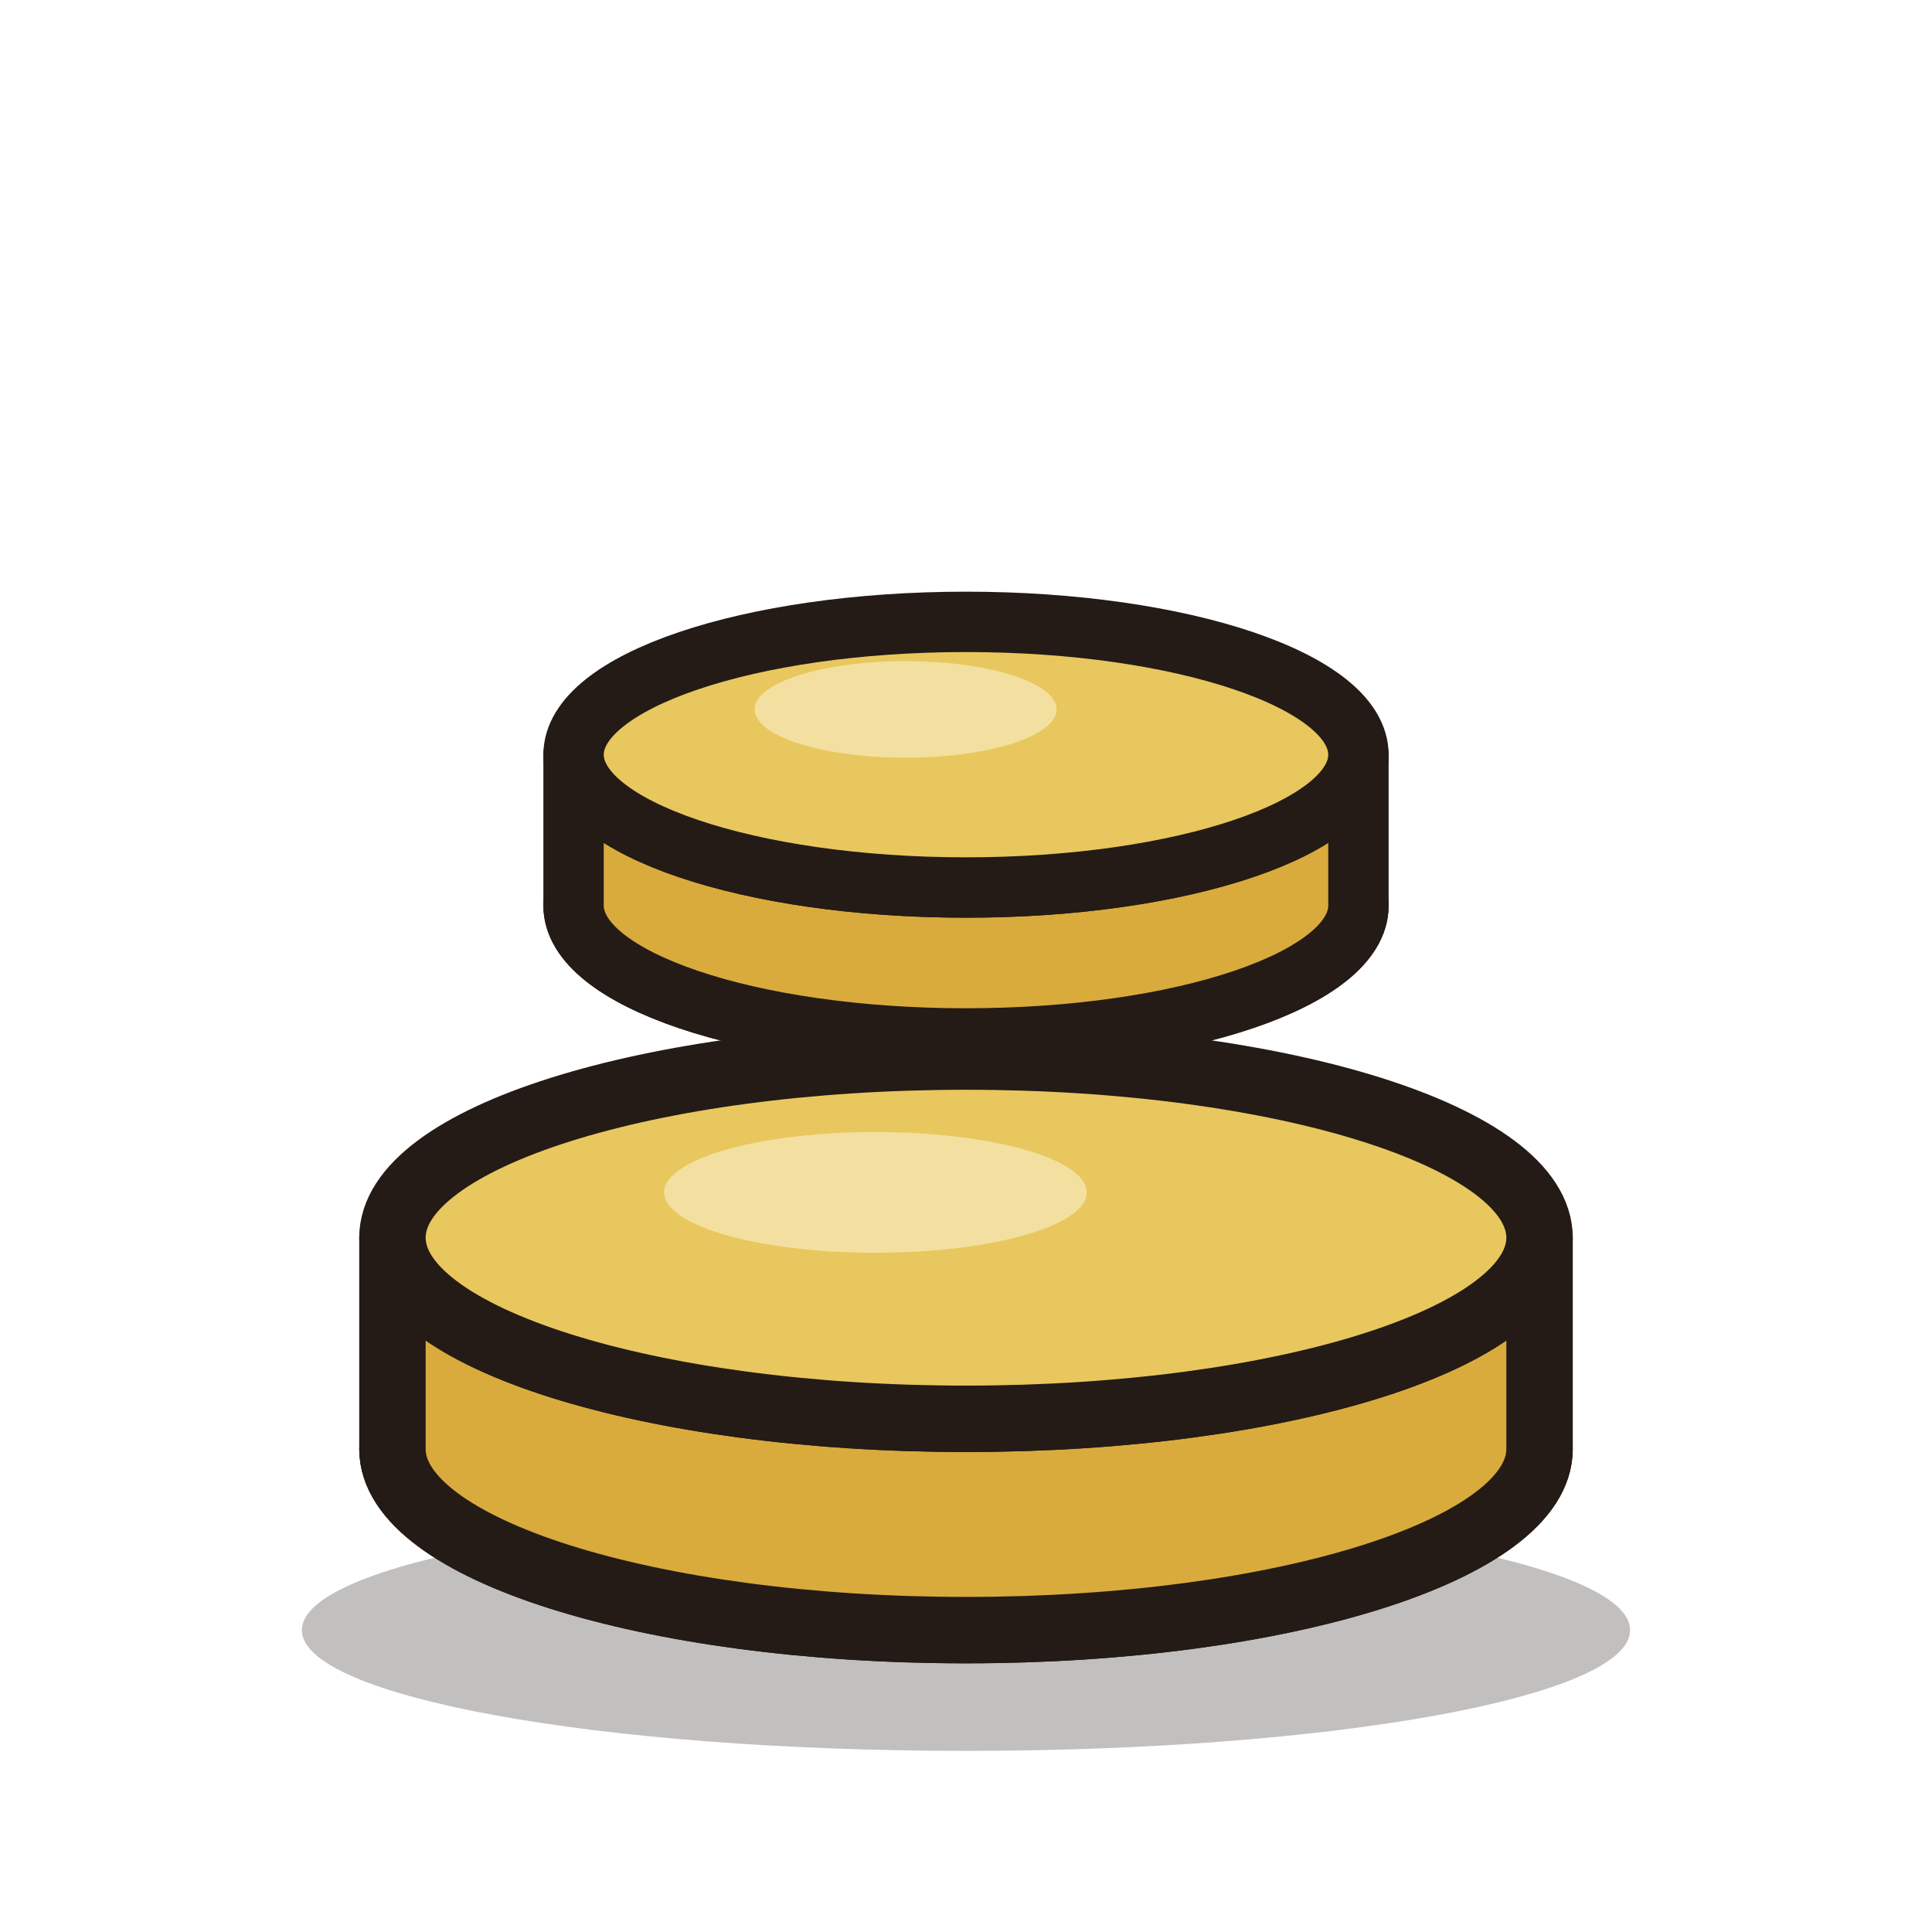
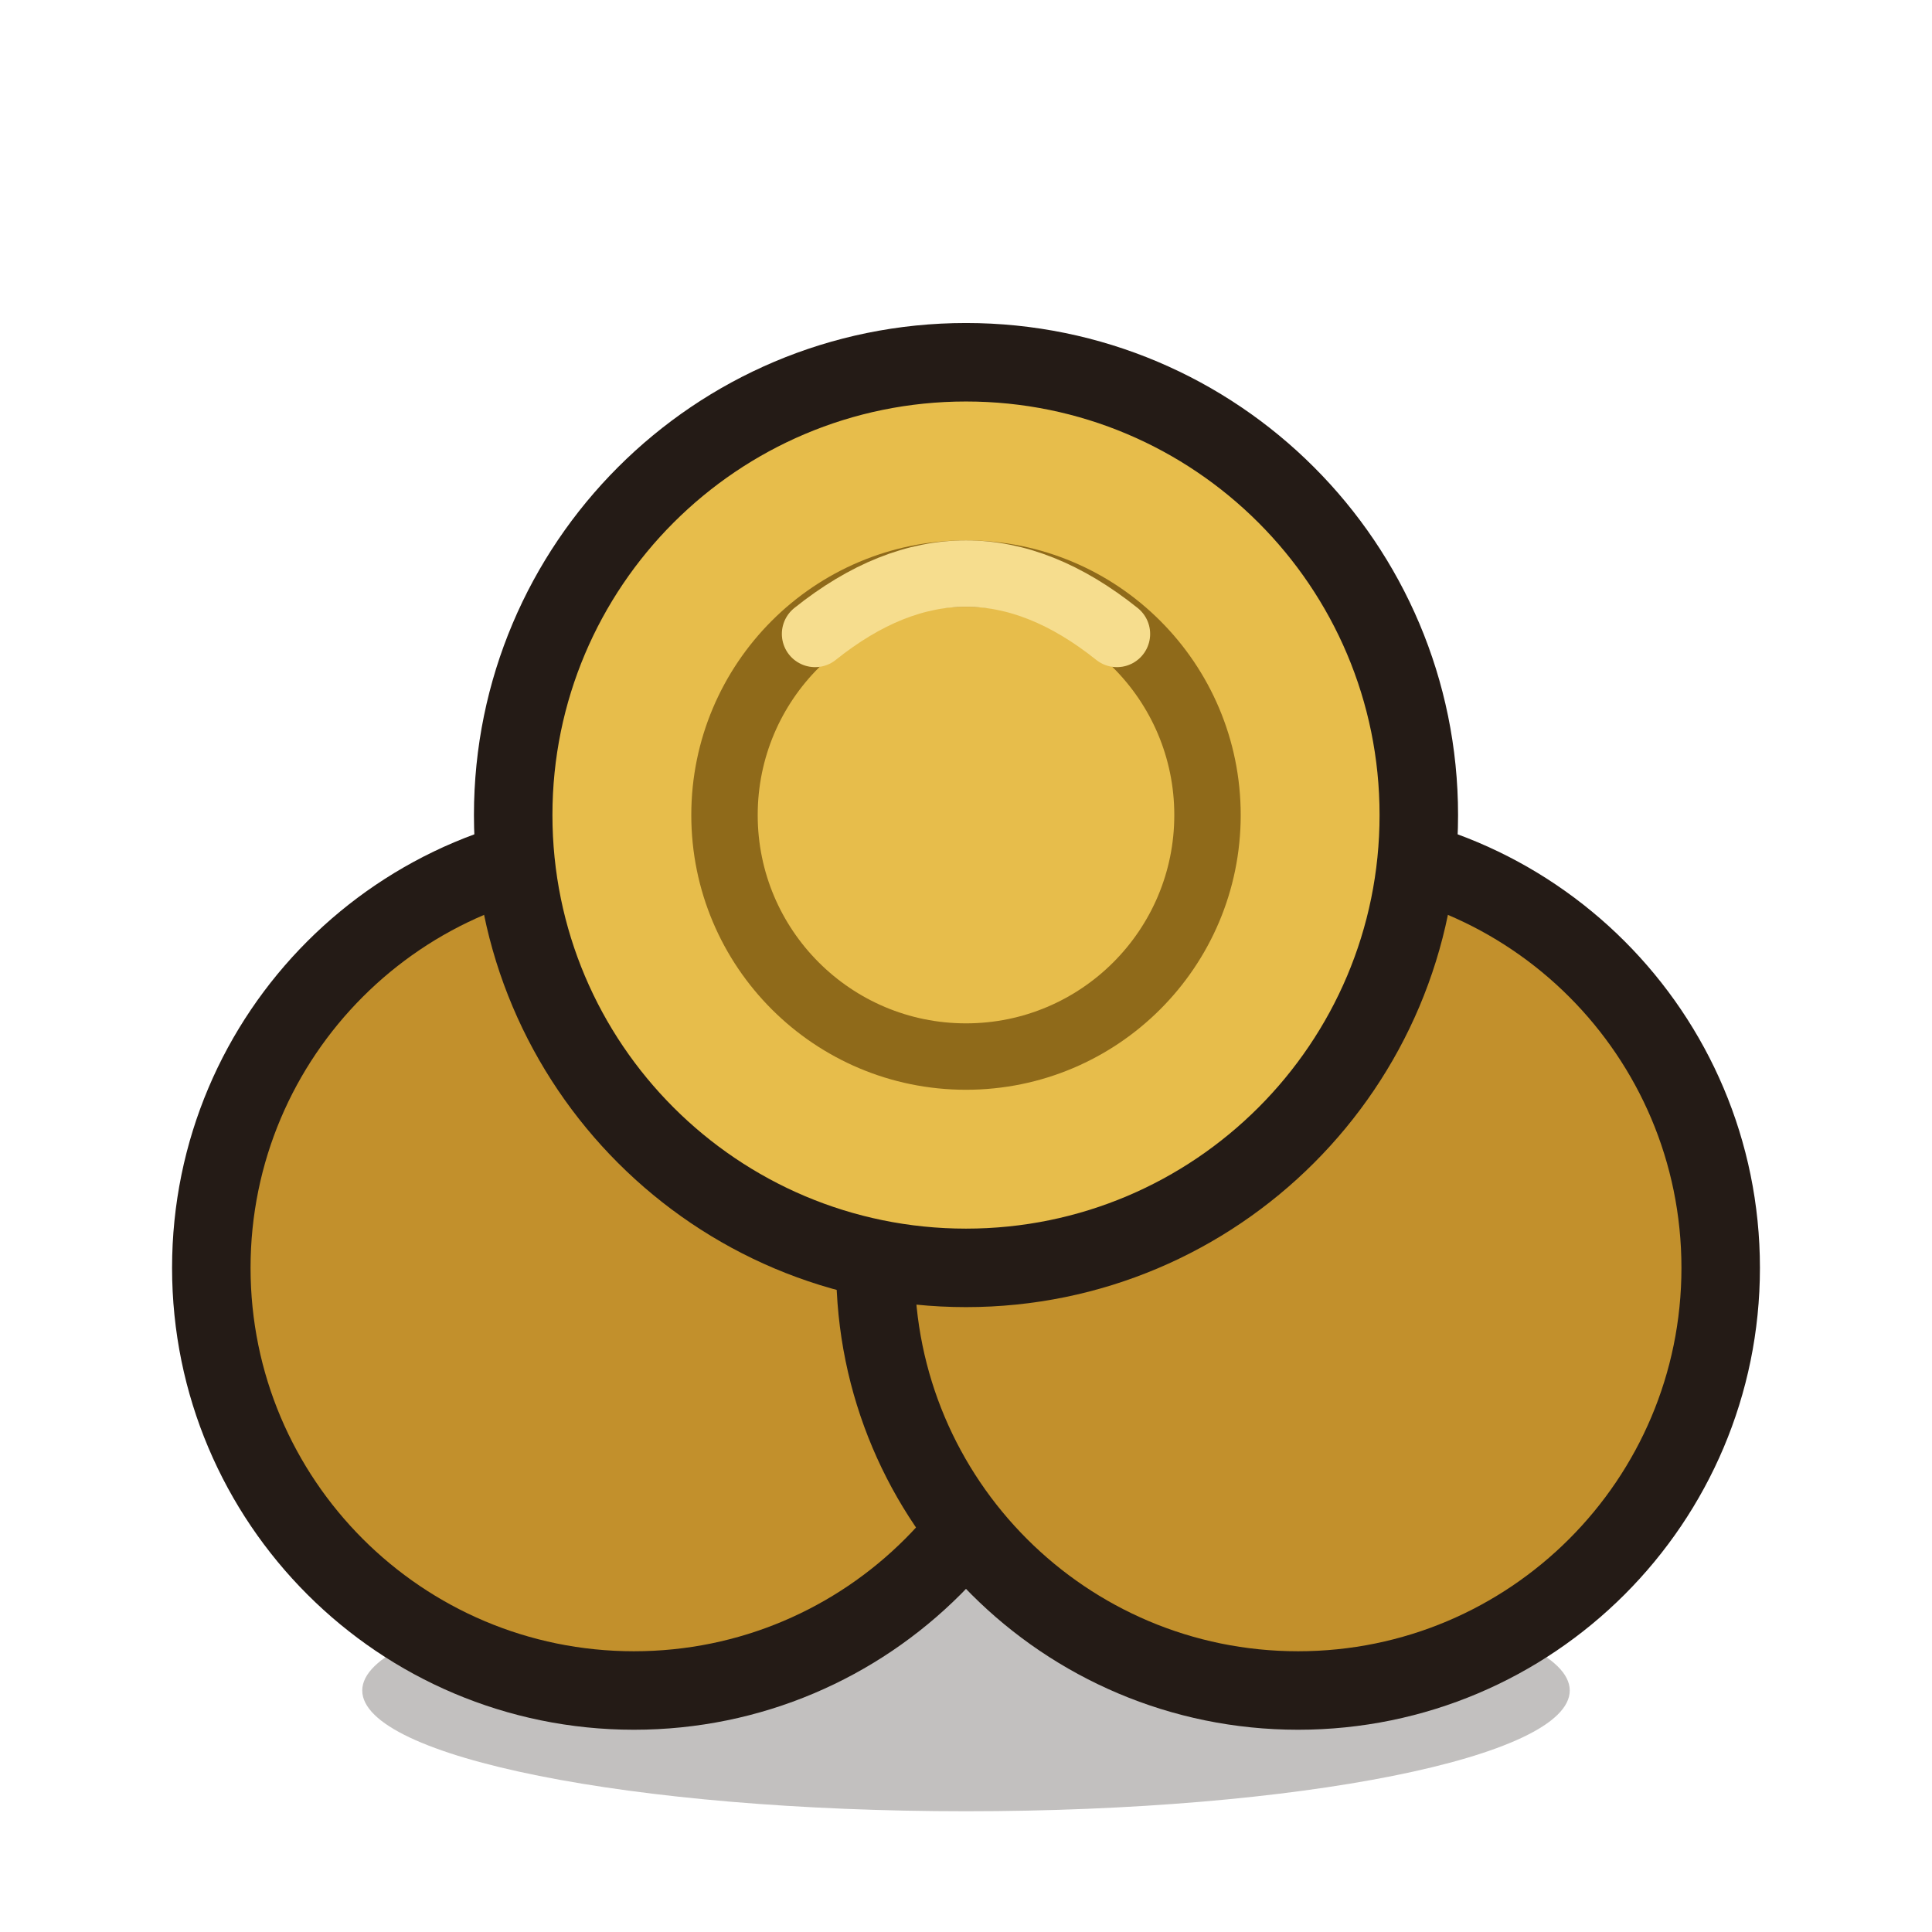
<svg xmlns="http://www.w3.org/2000/svg" viewBox="0 0 64 64">
-   <ellipse fill="rgba(20,14,10,0.26)" cx="32" cy="54" rx="22" ry="4" />
-   <ellipse cx="32" cy="48" rx="19" ry="6" fill="#9a7322" stroke="#241b16" stroke-width="2.2" stroke-linejoin="round" stroke-linecap="round" />
-   <path d="M13 48 V41 a19 6 0 0 0 38 0 V48 a19 6 0 0 1 -38 0 Z" fill="#d9ab3c" stroke="#241b16" stroke-width="2.2" stroke-linejoin="round" stroke-linecap="round" />
-   <ellipse cx="32" cy="41" rx="19" ry="6" fill="#e8c75e" stroke="#241b16" stroke-width="2.2" stroke-linejoin="round" stroke-linecap="round" />
-   <ellipse cx="32" cy="30" rx="13" ry="4.4" fill="#d9ab3c" stroke="#241b16" stroke-width="2" stroke-linejoin="round" stroke-linecap="round" />
-   <path d="M19 30 V25 a13 4.4 0 0 0 26 0 V30 a13 4.4 0 0 1 -26 0 Z" fill="#d9ab3c" stroke="#241b16" stroke-width="2" stroke-linejoin="round" stroke-linecap="round" />
-   <ellipse cx="32" cy="25" rx="13" ry="4.4" fill="#e8c75e" stroke="#241b16" stroke-width="2" stroke-linejoin="round" stroke-linecap="round" />
-   <ellipse cx="30" cy="23.5" rx="5" ry="1.6" fill="#f3e0a0" />
-   <ellipse cx="29" cy="39.5" rx="7" ry="2" fill="#f3e0a0" />
+   <ellipse cx="32" cy="56" rx="20" ry="4" fill="rgba(20,14,10,0.26)" />
+   <g stroke="#241b16" stroke-width="2.6" stroke-linejoin="round">
+     <circle cx="21" cy="42" r="14" fill="#c2902c" />
+     <circle cx="43" cy="42" r="14" fill="#c2902c" />
+     <circle cx="32" cy="27" r="15" fill="#e7bd4b" />
+   </g>
+   <circle cx="32" cy="27" r="8" fill="none" stroke="#8f6a1a" stroke-width="2.2" />
+   <path d="M27 21 q5 -4 10 0" fill="none" stroke="#f6dd8e" stroke-width="2.2" stroke-linecap="round" />
</svg>
